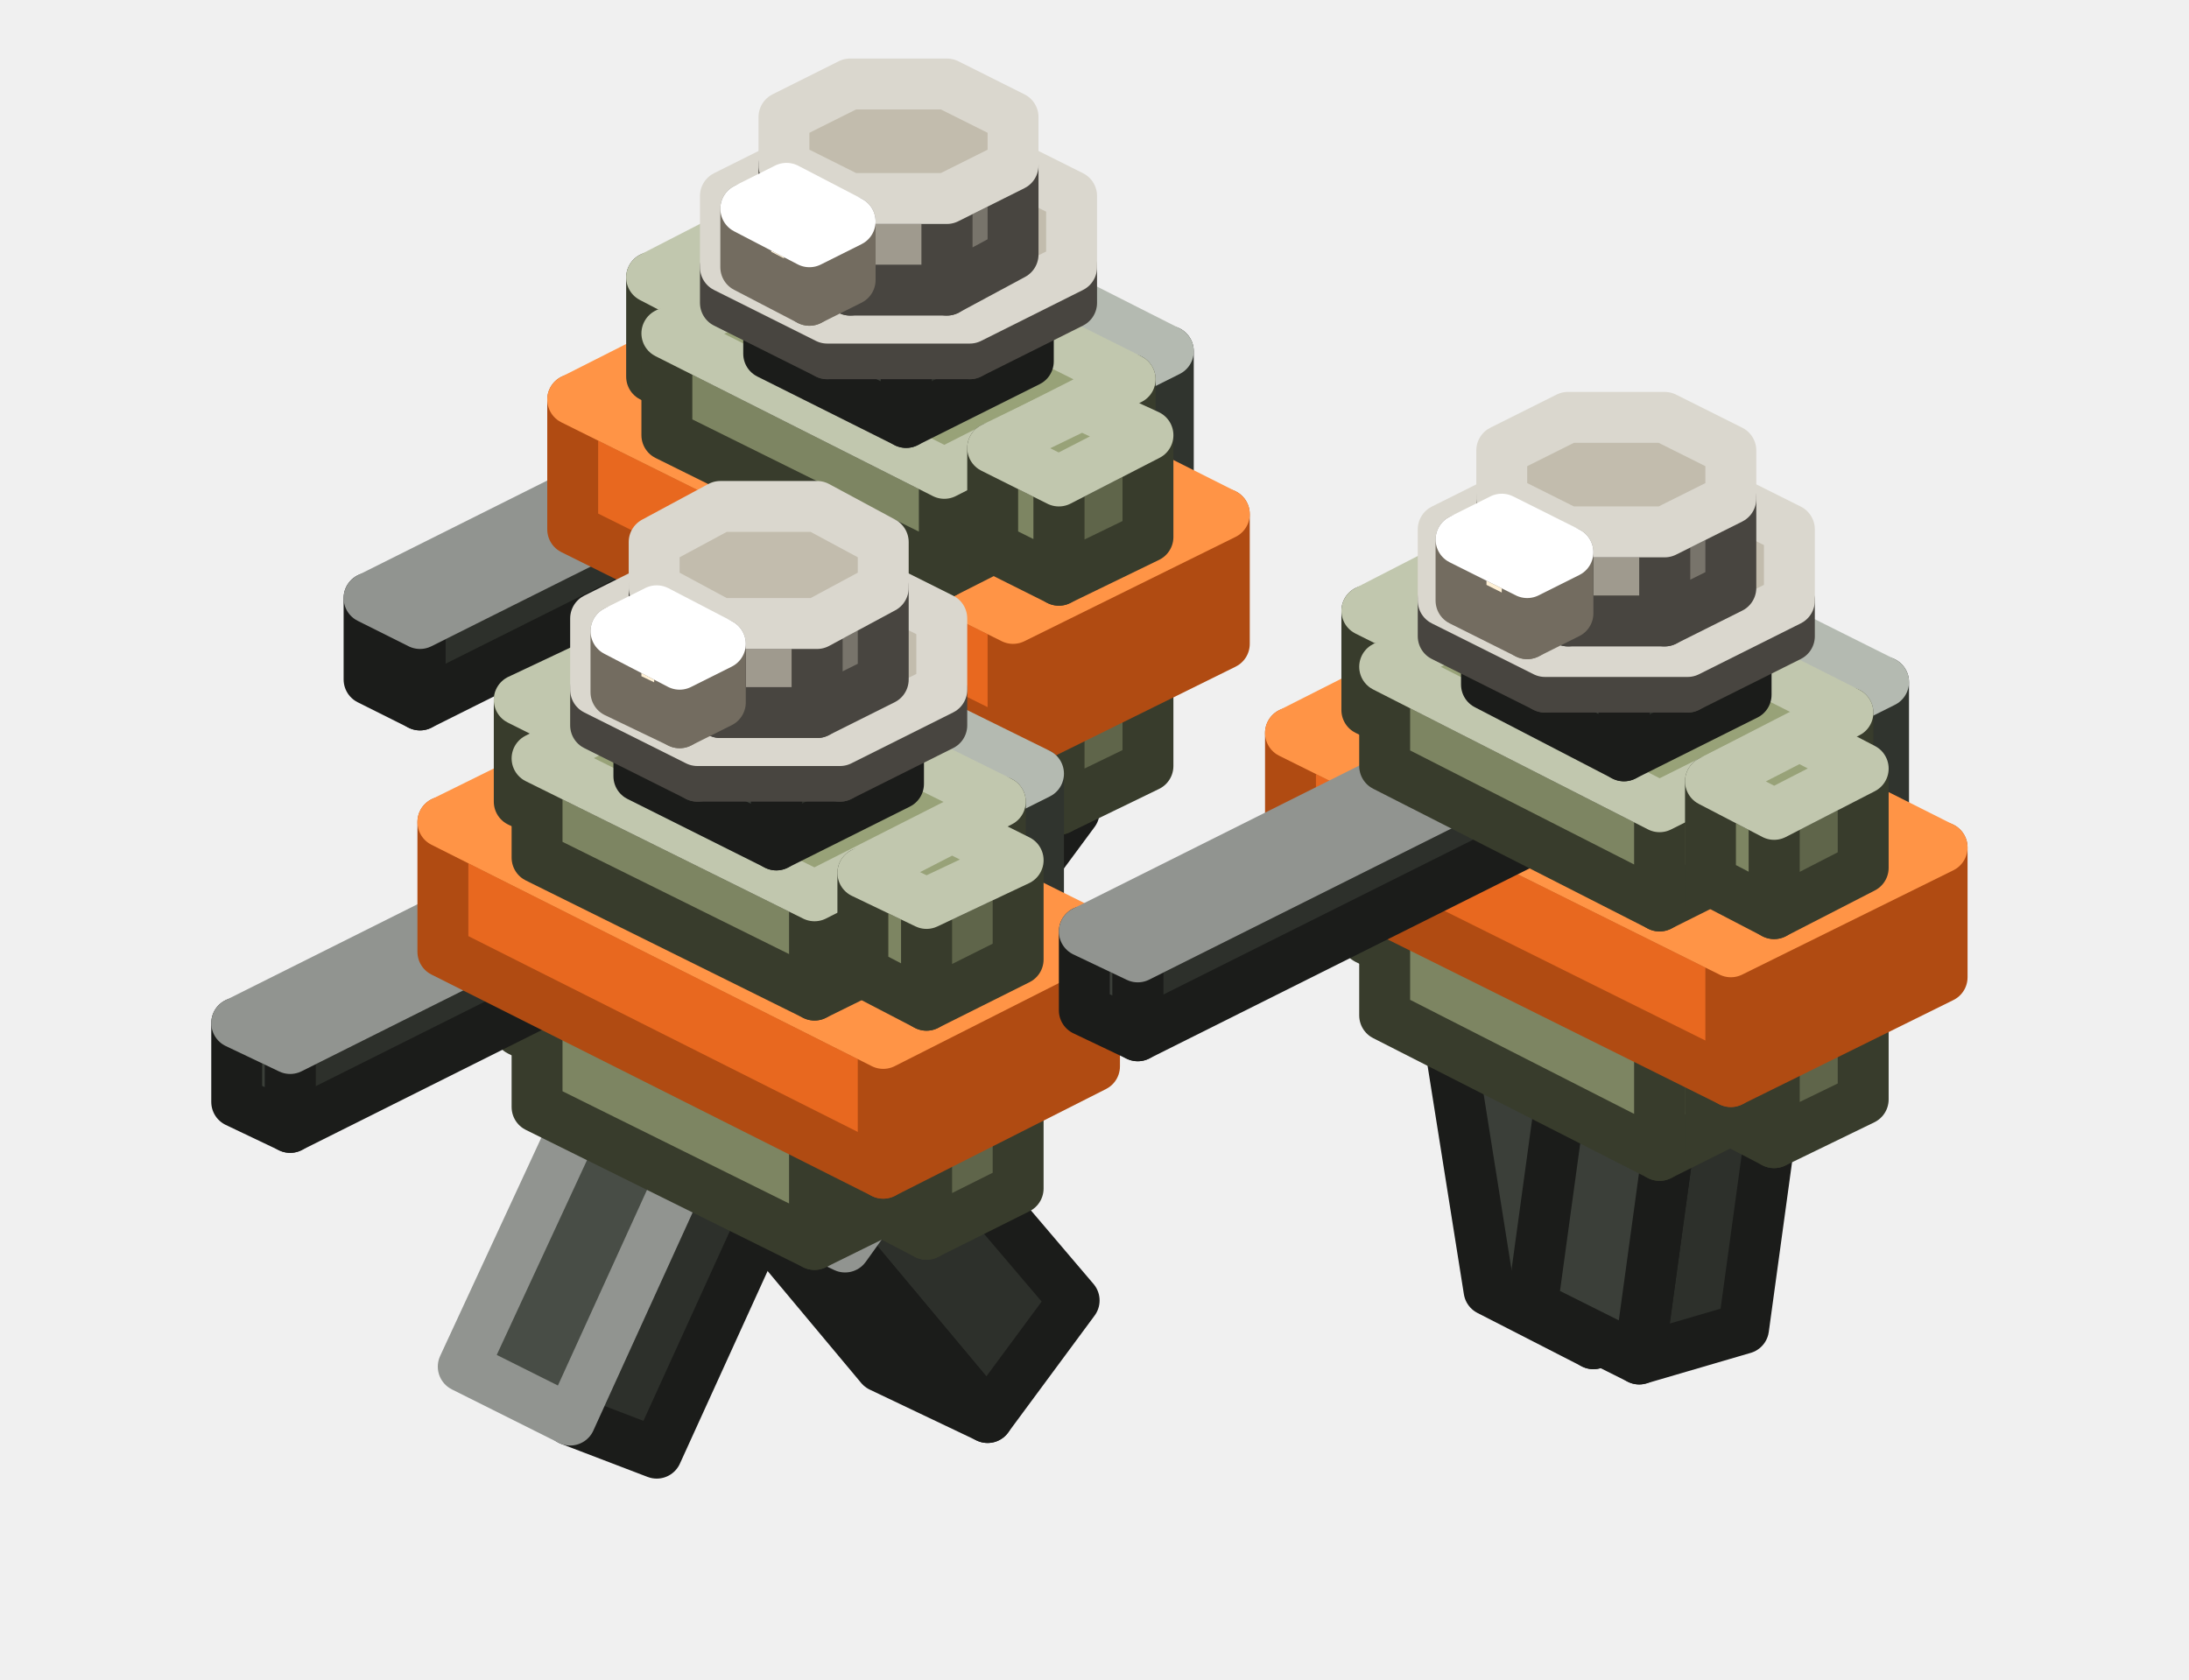
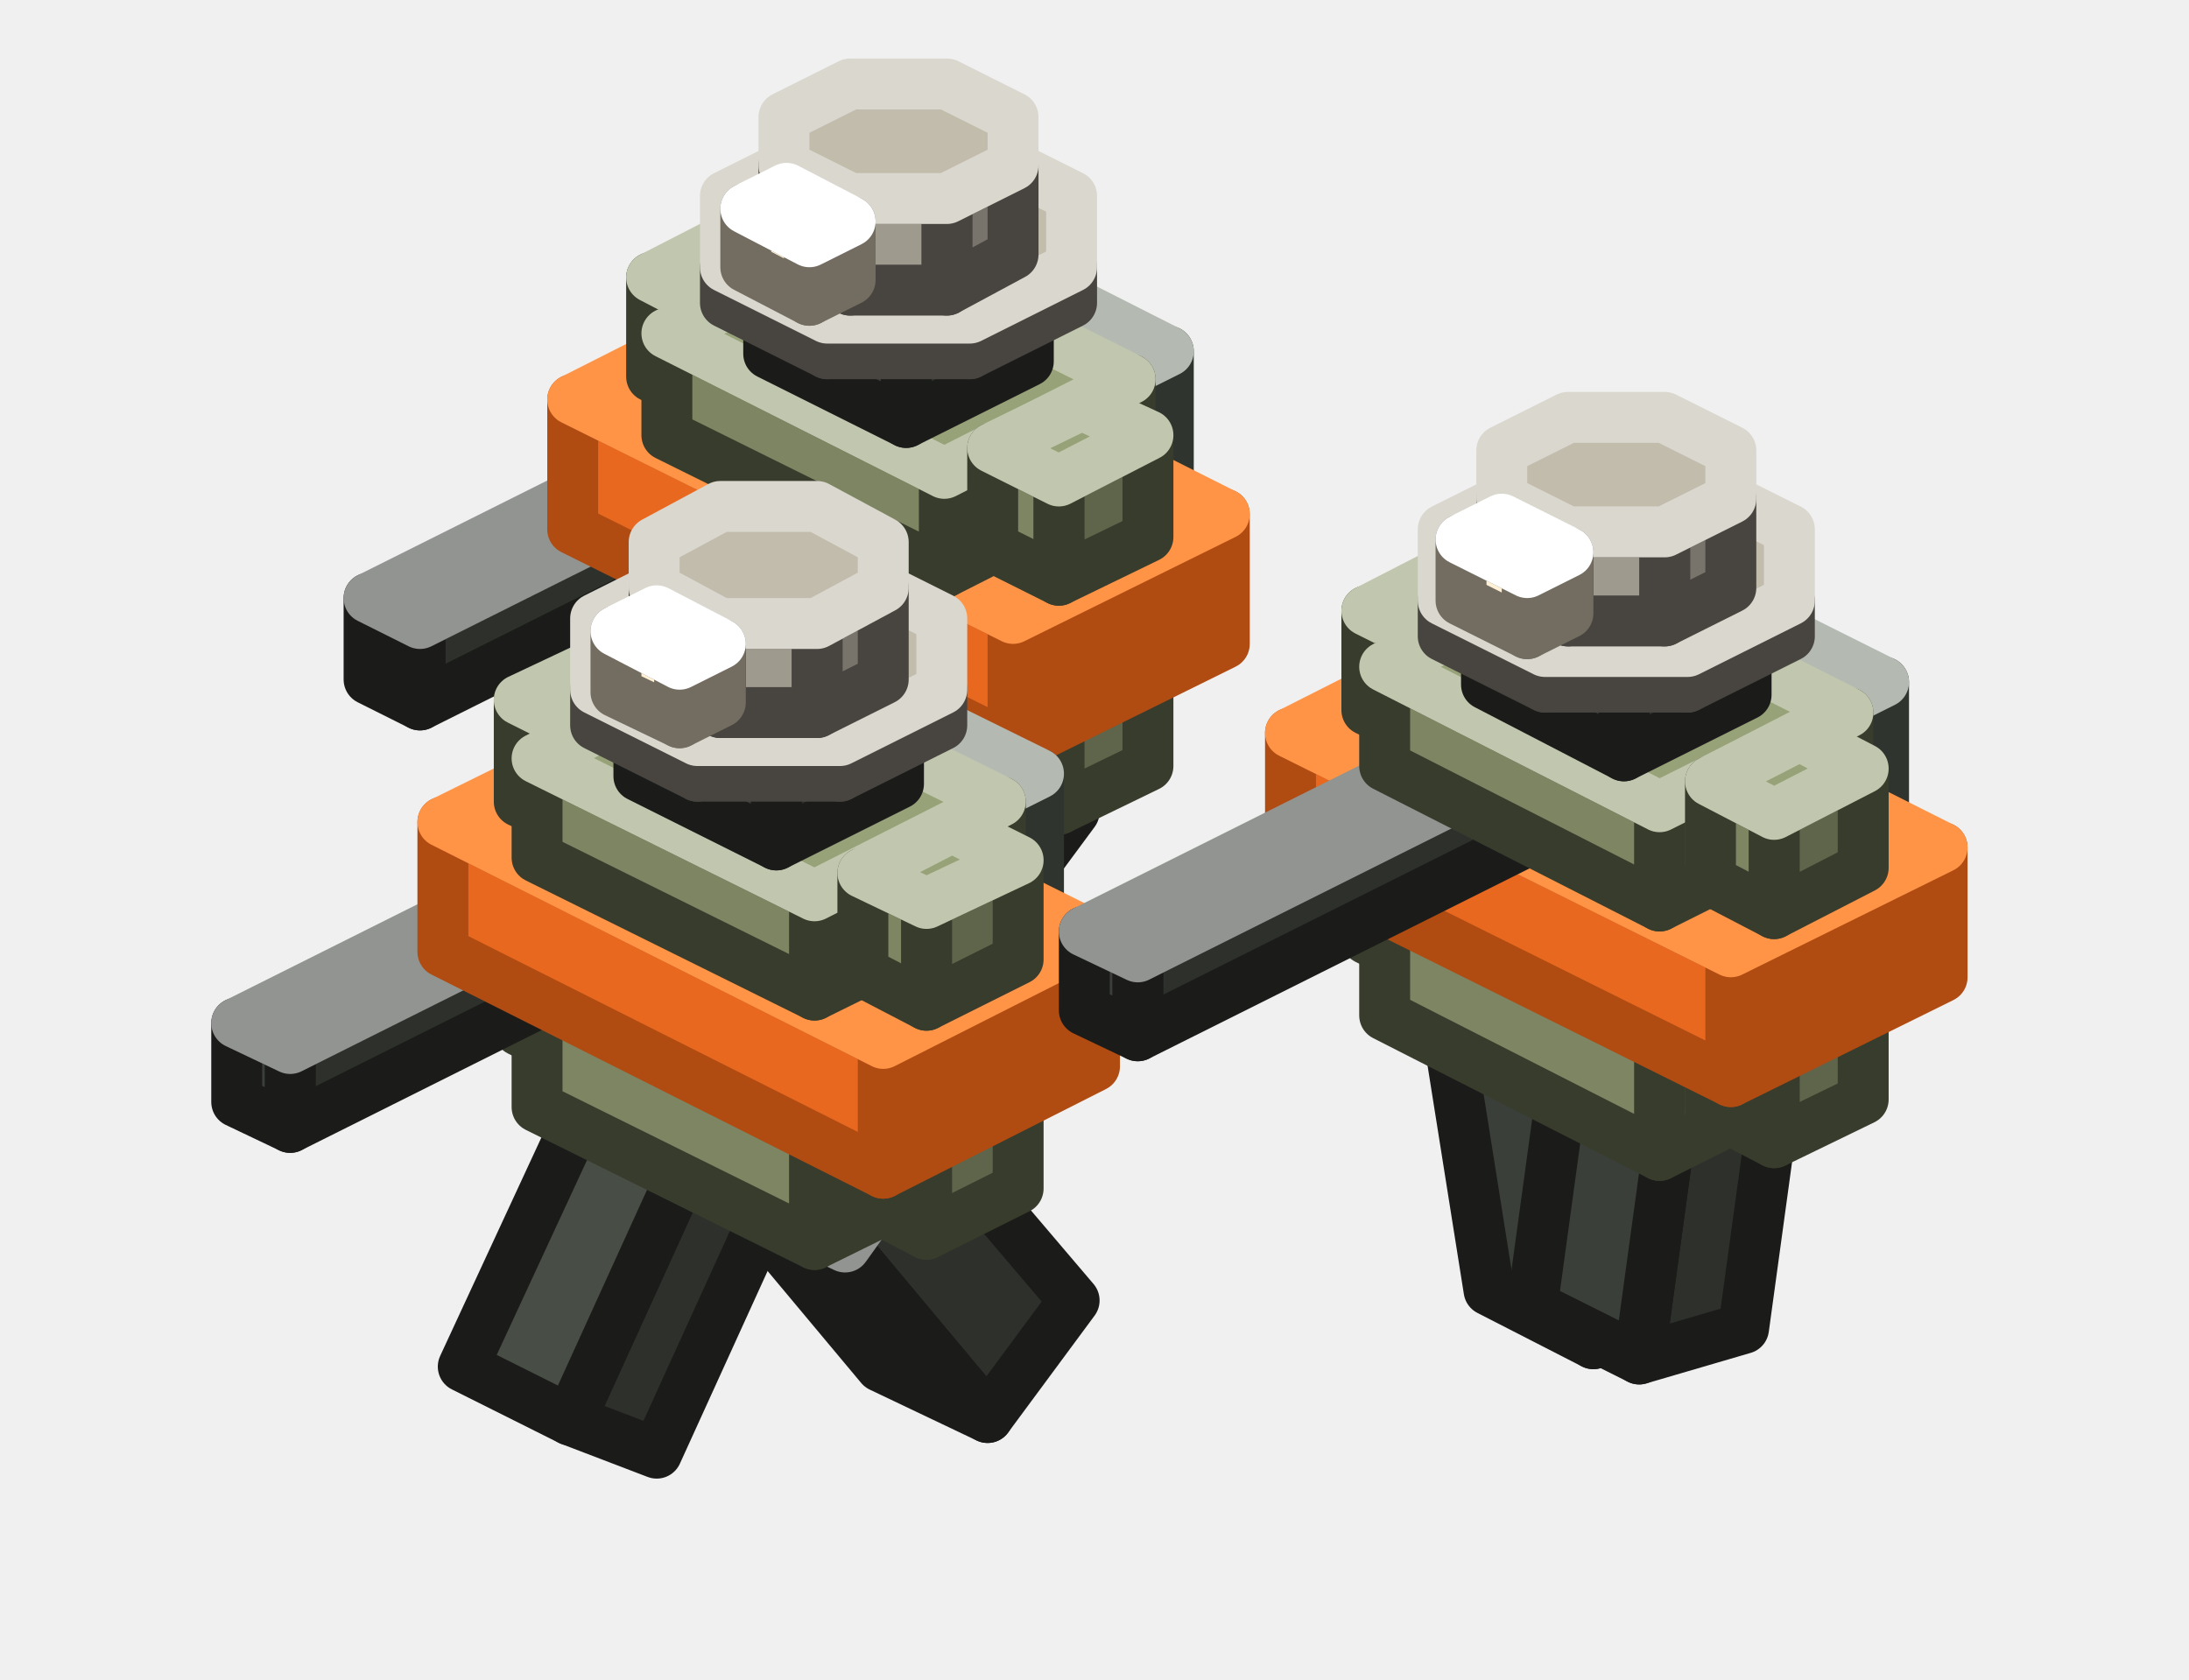
<svg xmlns="http://www.w3.org/2000/svg" width="86" height="66" viewBox="0 0 86 66">
  <g stroke-width="2" stroke-linejoin="round">
+     <polygon points="42.2,31.9 38.8,36.5 33.2,29.8 36.5,25.2" fill="#2D302B" stroke="#1B1C1A" />
+     <polygon points="38.8,36.5 34.6,34.5 29,27.8 33.2,29.8" fill="#2D302B" stroke="#1B1C1A" />
+     <polygon points="29,27.8 32.4,23.1 36.5,25.2 33.2,29.8" fill="#484D46" stroke="#919490" />
    <polygon points="31.6,23.4 28.1,25.1 28.1,21.2 31.6,19.4" fill="#5F654A" stroke="#383C2C" />
    <polygon points="28.1,25.1 25.6,23.8 25.6,19.9 28.1,21.2" fill="#7D8562" stroke="#383C2C" />
    <polygon points="25.6,19.9 29.1,18.2 31.6,19.4 28.1,21.2" fill="#98A278" stroke="#C1C7AE" />
-     <polygon points="42.2,31.9 38.8,36.5 33.2,29.8 36.5,25.2" fill="#2D302B" stroke="#1B1C1A" />
-     <polygon points="38.8,36.5 34.6,34.5 29,27.8 33.2,29.8" fill="#2D302B" stroke="#1B1C1A" />
-     <polygon points="29,27.8 32.4,23.1 36.5,25.2 33.2,29.8" fill="#484D46" stroke="#919490" />
+     <polygon points="36,43.1 32.6,41.7 38.3,29.4 41.6,30.7" fill="#2D302B" stroke="#1B1C1A" />
+     <polygon points="32.6,41.7 28.5,39.7 34.1,27.3 38.3,29.4" fill="#484D46" stroke="#1B1C1A" />
+     <polygon points="34.1,27.3 37.5,28.6 41.6,30.7 38.3,29.4" fill="#3B3F39" stroke="#919490" />
    <polygon points="45.9,24.7 42.7,26.3 42.7,15.4 45.9,13.8" fill="#51574D" stroke="#30342E" />
    <polygon points="42.7,26.3 35,22.5 35,11.5 42.7,15.4" fill="#6B7366" stroke="#30342E" />
    <polygon points="35,11.5 38.2,9.9 45.9,13.8 42.7,15.4" fill="#828C7C" stroke="#B4BAB1" />
    <polygon points="44.4,28.6 37.1,32.3 37.1,27.6 44.4,23.9" fill="#5F654A" stroke="#383C2C" />
    <polygon points="37.1,32.3 26.2,26.9 26.2,22.2 37.1,27.6" fill="#7D8562" stroke="#383C2C" />
    <polygon points="26.2,22.2 33.6,18.5 44.4,23.9 37.1,27.6" fill="#98A278" stroke="#C1C7AE" />
-     <polygon points="36,43.1 32.6,41.7 38.3,29.4 41.6,30.7" fill="#2D302B" stroke="#1B1C1A" />
-     <polygon points="32.6,41.7 28.5,39.7 34.1,27.3 38.3,29.4" fill="#484D46" stroke="#919490" />
-     <polygon points="34.1,27.3 37.5,28.6 41.6,30.7 38.3,29.4" fill="#3B3F39" stroke="#919490" />
    <polygon points="35.7,18.1 16.5,27.7 16.5,24.5 35.7,14.9" fill="#2D302B" stroke="#1B1C1A" />
    <polygon points="16.5,27.7 14.5,26.7 14.5,23.5 16.5,24.5" fill="#3B3F39" stroke="#1B1C1A" />
    <polygon points="14.5,23.5 33.7,13.9 35.7,14.9 16.5,24.5" fill="#484D46" stroke="#919490" />
    <polygon points="45.1,30.1 41.6,31.8 41.6,27.9 45.1,26.2" fill="#5F654A" stroke="#383C2C" />
    <polygon points="41.6,31.8 39,30.6 39,26.6 41.6,27.9" fill="#7D8562" stroke="#383C2C" />
    <polygon points="39,26.6 42.5,24.9 45.1,26.2 41.6,27.9" fill="#98A278" stroke="#C1C7AE" />
    <polygon points="48.1,25.3 39.8,29.4 39.8,24.3 48.1,20.2" fill="#B04B12" stroke="#B04B12" />
    <polygon points="39.8,29.4 22.5,20.8 22.5,15.7 39.8,24.3" fill="#E8681F" stroke="#B04B12" />
    <polygon points="22.5,15.7 30.8,11.5 48.1,20.2 39.8,24.3" fill="#FF9446" stroke="#FF9446" />
    <polygon points="31.6,14.3 28.1,16.1 28.1,12.2 31.6,10.4" fill="#5F654A" stroke="#383C2C" />
    <polygon points="28.1,16.1 25.6,14.8 25.6,10.9 28.1,12.2" fill="#7D8562" stroke="#383C2C" />
    <polygon points="25.6,10.9 29.1,9.1 31.6,10.4 28.1,12.2" fill="#98A278" stroke="#C1C7AE" />
    <polygon points="44.4,18.8 37.1,22.5 37.1,18.6 44.4,14.9" fill="#5F654A" stroke="#383C2C" />
    <polygon points="37.1,22.5 26.2,17.1 26.2,13.1 37.1,18.6" fill="#7D8562" stroke="#383C2C" />
    <polygon points="26.2,13.1 33.6,9.5 44.4,14.9 37.1,18.6" fill="#98A278" stroke="#C1C7AE" />
    <polygon points="40.4,14.2 35.6,16.6 35.6,13.1 40.4,10.7" fill="#2D302B" stroke="#1B1C1A" />
    <polygon points="35.6,16.6 30.2,13.9 30.2,10.3 35.6,13.1" fill="#3B3F39" stroke="#1B1C1A" />
    <polygon points="30.2,10.3 35,7.9 40.4,10.7 35.6,13.1" fill="#484D46" stroke="#919490" />
    <polygon points="42.1,11.9 38.1,13.9 38.1,12.5 42.1,10.5" fill="#78746B" stroke="#484540" />
    <polygon points="38.1,13.9 32.5,13.9 32.5,12.5 38.1,12.5" fill="#9F9A8E" stroke="#484540" />
    <polygon points="32.5,13.9 28.5,11.9 28.5,10.5 32.5,12.5" fill="#9F9A8E" stroke="#484540" />
    <polygon points="28.5,10.5 28.5,7.7 32.5,5.7 38.1,5.7 42.1,7.7 42.1,10.5 38.1,12.5 32.5,12.5" fill="#C2BCAD" stroke="#DAD7CE" />
    <polygon points="39.8,10 37.2,11.4 37.2,7.8 39.8,6.5" fill="#78746B" stroke="#484540" />
    <polygon points="37.2,11.4 33.4,11.4 33.4,7.8 37.2,7.8" fill="#9F9A8E" stroke="#484540" />
    <polygon points="33.4,11.4 30.8,10 30.8,6.5 33.4,7.8" fill="#9F9A8E" stroke="#484540" />
    <polygon points="30.8,6.5 30.8,4.6 33.4,3.3 37.2,3.3 39.8,4.6 39.8,6.5 37.2,7.8 33.4,7.8" fill="#C2BCAD" stroke="#DAD7CE" />
    <polygon points="45.1,21.1 41.6,22.8 41.6,18.9 45.1,17.1" fill="#5F654A" stroke="#383C2C" />
    <polygon points="41.6,22.8 39,21.5 39,17.6 41.6,18.9" fill="#7D8562" stroke="#383C2C" />
    <polygon points="39,17.6 42.5,15.9 45.1,17.1 41.6,18.9" fill="#98A278" stroke="#C1C7AE" />
    <polygon points="33.4,11 31.8,11.8 31.8,9.5 33.4,8.7" fill="#C1B6A2" stroke="#736C60" />
    <polygon points="31.8,11.8 29.3,10.5 29.3,8.2 31.8,9.5" fill="#FFF1D6" stroke="#736C60" />
    <polygon points="29.3,8.2 30.9,7.4 33.4,8.7 31.8,9.5" fill="#FFFFFF" stroke="#FFFFFF" />
    <polygon points="66.7,49.9 62.6,52.8 61,42 65,39.1" fill="#2D302B" stroke="#1B1C1A" />
    <polygon points="62.6,52.8 58.5,50.7 56.8,40 61,42" fill="#3B3F39" stroke="#1B1C1A" />
    <polygon points="56.8,40 60.9,37 65,39.1 61,42" fill="#484D46" stroke="#919490" />
    <polygon points="59.8,36.4 56.3,38.2 56.3,34.3 59.8,32.5" fill="#5F654A" stroke="#383C2C" />
    <polygon points="56.3,38.2 53.7,36.9 53.7,33 56.3,34.3" fill="#7D8562" stroke="#383C2C" />
    <polygon points="53.7,33 57.2,31.2 59.8,32.5 56.3,34.3" fill="#98A278" stroke="#C1C7AE" />
+     <polygon points="25.8,57.1 22.4,55.8 28,43.5 31.4,44.8" fill="#2D302B" stroke="#1B1C1A" />
+     <polygon points="22.4,55.8 18.2,53.7 23.9,41.4 28,43.5" fill="#484D46" stroke="#1B1C1A" />
+     <polygon points="23.9,41.4 27.2,42.7 31.4,44.8 28,43.5" fill="#3B3F39" stroke="#919490" />
+     <polygon points="68.5,52.2 64.4,53.4 66.1,41 70.2,39.8" fill="#2D302B" stroke="#1B1C1A" />
+     <polygon points="64.4,53.4 60.2,51.3 61.9,38.9 66.1,41" fill="#3B3F39" stroke="#1B1C1A" />
+     <polygon points="61.9,38.9 66,37.7 70.2,39.8 66.1,41" fill="#484D46" stroke="#919490" />
+     <polygon points="74,37.8 70.8,39.4 70.8,28.4 74,26.8" fill="#51574D" stroke="#30342E" />
+     <polygon points="70.8,39.4 63.2,35.6 63.2,24.6 70.8,28.4" fill="#6B7366" stroke="#30342E" />
+     <polygon points="63.2,24.6 66.4,23 74,26.8 70.8,28.4" fill="#828C7C" stroke="#B4BAB1" />
    <polygon points="26.5,40 23,41.8 23,37.8 26.5,36.1" fill="#5F654A" stroke="#383C2C" />
    <polygon points="23,41.8 20.4,40.5 20.4,36.6 23,37.8" fill="#7D8562" stroke="#383C2C" />
    <polygon points="20.4,36.6 24,34.8 26.5,36.1 23,37.8" fill="#98A278" stroke="#C1C7AE" />
-     <polygon points="74,37.8 70.8,39.4 70.8,28.4 74,26.8" fill="#51574D" stroke="#30342E" />
-     <polygon points="70.8,39.4 63.2,35.6 63.2,24.6 70.8,28.4" fill="#6B7366" stroke="#30342E" />
-     <polygon points="63.2,24.6 66.4,23 74,26.8 70.8,28.4" fill="#828C7C" stroke="#B4BAB1" />
-     <polygon points="68.5,52.2 64.4,53.4 66.1,41 70.2,39.8" fill="#2D302B" stroke="#1B1C1A" />
-     <polygon points="64.4,53.4 60.2,51.3 61.9,38.9 66.1,41" fill="#3B3F39" stroke="#1B1C1A" />
-     <polygon points="61.9,38.9 66,37.7 70.2,39.8 66.1,41" fill="#484D46" stroke="#919490" />
-     <polygon points="25.8,57.1 22.4,55.8 28,43.5 31.4,44.8" fill="#2D302B" stroke="#1B1C1A" />
-     <polygon points="22.4,55.8 18.2,53.7 23.9,41.4 28,43.5" fill="#484D46" stroke="#919490" />
-     <polygon points="23.9,41.4 27.2,42.7 31.4,44.8 28,43.5" fill="#3B3F39" stroke="#919490" />
+     <polygon points="72.6,41.7 65.2,45.4 65.2,40.7 72.6,37" fill="#5F654A" stroke="#383C2C" />
+     <polygon points="65.2,45.4 54.4,39.9 54.4,35.2 65.2,40.7" fill="#7D8562" stroke="#383C2C" />
+     <polygon points="54.4,35.2 61.7,31.6 72.6,37 65.2,40.7" fill="#98A278" stroke="#C1C7AE" />
    <polygon points="42.2,51.1 38.8,55.7 33.2,49 36.5,44.4" fill="#2D302B" stroke="#1B1C1A" />
    <polygon points="38.8,55.7 34.6,53.7 29,47 33.2,49" fill="#2D302B" stroke="#1B1C1A" />
    <polygon points="29,47 32.4,42.3 36.5,44.4 33.2,49" fill="#484D46" stroke="#919490" />
-     <polygon points="72.6,41.7 65.2,45.4 65.2,40.7 72.6,37" fill="#5F654A" stroke="#383C2C" />
-     <polygon points="65.2,45.4 54.4,39.9 54.4,35.2 65.2,40.7" fill="#7D8562" stroke="#383C2C" />
-     <polygon points="54.4,35.2 61.7,31.6 72.6,37 65.2,40.7" fill="#98A278" stroke="#C1C7AE" />
    <polygon points="40.8,41.4 37.6,43 37.6,32 40.8,30.4" fill="#51574D" stroke="#30342E" />
    <polygon points="37.6,43 29.9,39.1 29.9,28.2 37.6,32" fill="#6B7366" stroke="#30342E" />
    <polygon points="29.9,28.2 33.1,26.6 40.8,30.4 37.6,32" fill="#828C7C" stroke="#B4BAB1" />
    <polygon points="39.3,45.3 32,48.9 32,44.2 39.3,40.6" fill="#5F654A" stroke="#383C2C" />
    <polygon points="32,48.9 21.1,43.5 21.1,38.8 32,44.2" fill="#7D8562" stroke="#383C2C" />
    <polygon points="21.1,38.8 28.4,35.1 39.3,40.6 32,44.2" fill="#98A278" stroke="#C1C7AE" />
    <polygon points="73.2,43.2 69.7,44.9 69.7,41 73.2,39.2" fill="#5F654A" stroke="#383C2C" />
    <polygon points="69.7,44.9 67.2,43.6 67.2,39.7 69.7,41" fill="#7D8562" stroke="#383C2C" />
    <polygon points="67.2,39.7 70.7,38 73.2,39.2 69.7,41" fill="#98A278" stroke="#C1C7AE" />
    <polygon points="76.3,38.4 68,42.5 68,37.4 76.3,33.3" fill="#B04B12" stroke="#B04B12" />
    <polygon points="68,42.5 50.7,33.9 50.7,28.8 68,37.4" fill="#E8681F" stroke="#B04B12" />
    <polygon points="50.7,28.8 59,24.6 76.3,33.3 68,37.4" fill="#FF9446" stroke="#FF9446" />
    <polygon points="59.8,27.4 56.3,29.2 56.3,25.3 59.8,23.5" fill="#5F654A" stroke="#383C2C" />
    <polygon points="56.3,29.2 53.7,27.9 53.7,24 56.3,25.3" fill="#7D8562" stroke="#383C2C" />
    <polygon points="53.7,24 57.2,22.2 59.8,23.5 56.3,25.3" fill="#98A278" stroke="#C1C7AE" />
    <polygon points="30.6,34.7 11.4,44.3 11.4,41.2 30.6,31.6" fill="#2D302B" stroke="#1B1C1A" />
    <polygon points="11.4,44.3 9.3,43.3 9.3,40.2 11.4,41.2" fill="#3B3F39" stroke="#1B1C1A" />
    <polygon points="9.3,40.2 28.5,30.6 30.6,31.6 11.4,41.2" fill="#484D46" stroke="#919490" />
    <polygon points="40,46.7 36.4,48.5 36.4,44.6 40,42.8" fill="#5F654A" stroke="#383C2C" />
    <polygon points="36.4,48.5 33.9,47.2 33.9,43.3 36.4,44.6" fill="#7D8562" stroke="#383C2C" />
    <polygon points="33.9,43.3 37.4,41.5 40,42.8 36.4,44.6" fill="#98A278" stroke="#C1C7AE" />
    <polygon points="43,41.9 34.7,46.1 34.7,41 43,36.8" fill="#B04B12" stroke="#B04B12" />
    <polygon points="34.7,46.1 17.4,37.4 17.4,32.3 34.7,41" fill="#E8681F" stroke="#B04B12" />
    <polygon points="17.4,32.3 25.7,28.2 43,36.8 34.7,41" fill="#FF9446" stroke="#FF9446" />
    <polygon points="26.5,31 23,32.7 23,28.8 26.5,27.1" fill="#5F654A" stroke="#383C2C" />
    <polygon points="23,32.7 20.4,31.5 20.4,27.5 23,28.8" fill="#7D8562" stroke="#383C2C" />
    <polygon points="20.4,27.5 24,25.8 26.5,27.1 23,28.8" fill="#98A278" stroke="#C1C7AE" />
-     <polygon points="39.3,35.5 32,39.1 32,35.2 39.3,31.5" fill="#5F654A" stroke="#383C2C" />
-     <polygon points="32,39.1 21.1,33.7 21.1,29.8 32,35.2" fill="#7D8562" stroke="#383C2C" />
-     <polygon points="21.1,29.8 28.4,26.1 39.3,31.5 32,35.2" fill="#98A278" stroke="#C1C7AE" />
    <polygon points="63.9,31.1 44.7,40.7 44.7,37.6 63.9,28" fill="#2D302B" stroke="#1B1C1A" />
    <polygon points="44.7,40.7 42.6,39.7 42.6,36.6 44.7,37.6" fill="#3B3F39" stroke="#1B1C1A" />
    <polygon points="42.6,36.6 61.8,27 63.9,28 44.7,37.6" fill="#484D46" stroke="#919490" />
    <polygon points="72.6,31.9 65.2,35.6 65.2,31.7 72.6,28" fill="#5F654A" stroke="#383C2C" />
    <polygon points="65.2,35.6 54.4,30.1 54.4,26.2 65.2,31.7" fill="#7D8562" stroke="#383C2C" />
    <polygon points="54.4,26.2 61.7,22.5 72.6,28 65.2,31.7" fill="#98A278" stroke="#C1C7AE" />
    <polygon points="68.6,27.3 63.8,29.7 63.8,26.1 68.6,23.7" fill="#2D302B" stroke="#1B1C1A" />
    <polygon points="63.8,29.7 58.4,26.9 58.4,23.4 63.8,26.1" fill="#3B3F39" stroke="#1B1C1A" />
    <polygon points="58.4,23.4 63.2,21 68.6,23.7 63.8,26.1" fill="#484D46" stroke="#919490" />
    <polygon points="70.3,25 66.3,27 66.3,25.6 70.3,23.6" fill="#78746B" stroke="#484540" />
    <polygon points="66.3,27 60.7,27 60.7,25.6 66.3,25.6" fill="#9F9A8E" stroke="#484540" />
    <polygon points="60.7,27 56.7,25 56.7,23.6 60.7,25.6" fill="#9F9A8E" stroke="#484540" />
    <polygon points="56.7,23.6 56.7,20.8 60.7,18.8 66.3,18.8 70.3,20.8 70.3,23.6 66.3,25.6 60.7,25.6" fill="#C2BCAD" stroke="#DAD7CE" />
+     <polygon points="39.3,35.5 32,39.1 32,35.2 39.3,31.5" fill="#5F654A" stroke="#383C2C" />
+     <polygon points="32,39.1 21.1,33.7 21.1,29.8 32,35.2" fill="#7D8562" stroke="#383C2C" />
+     <polygon points="21.1,29.8 28.4,26.1 39.3,31.5 32,35.2" fill="#98A278" stroke="#C1C7AE" />
    <polygon points="68,23.1 65.4,24.4 65.4,20.9 68,19.6" fill="#78746B" stroke="#484540" />
    <polygon points="65.4,24.4 61.6,24.4 61.6,20.9 65.4,20.9" fill="#9F9A8E" stroke="#484540" />
    <polygon points="61.6,24.4 59,23.1 59,19.6 61.6,20.9" fill="#9F9A8E" stroke="#484540" />
    <polygon points="59,19.6 59,17.7 61.6,16.4 65.4,16.4 68,17.7 68,19.6 65.4,20.9 61.6,20.9" fill="#C2BCAD" stroke="#DAD7CE" />
    <polygon points="73.2,34.1 69.7,35.9 69.7,32 73.2,30.2" fill="#5F654A" stroke="#383C2C" />
    <polygon points="69.7,35.9 67.2,34.6 67.2,30.7 69.7,32" fill="#7D8562" stroke="#383C2C" />
    <polygon points="67.2,30.7 70.7,28.9 73.2,30.2 69.7,32" fill="#98A278" stroke="#C1C7AE" />
    <polygon points="35.3,30.8 30.5,33.2 30.5,29.7 35.3,27.3" fill="#2D302B" stroke="#1B1C1A" />
    <polygon points="30.5,33.2 25.1,30.5 25.1,27 30.5,29.7" fill="#3B3F39" stroke="#1B1C1A" />
    <polygon points="25.1,27 29.9,24.6 35.3,27.3 30.5,29.7" fill="#484D46" stroke="#919490" />
    <polygon points="37,28.5 33,30.5 33,29.1 37,27.1" fill="#78746B" stroke="#484540" />
    <polygon points="33,30.5 27.4,30.5 27.4,29.1 33,29.1" fill="#9F9A8E" stroke="#484540" />
    <polygon points="27.4,30.5 23.4,28.5 23.4,27.1 27.4,29.1" fill="#9F9A8E" stroke="#484540" />
    <polygon points="23.4,27.1 23.4,24.3 27.4,22.3 33,22.3 37,24.3 37,27.1 33,29.1 27.4,29.1" fill="#C2BCAD" stroke="#DAD7CE" />
    <polygon points="61.6,24.1 60,24.9 60,22.5 61.6,21.7" fill="#C1B6A2" stroke="#736C60" />
    <polygon points="60,24.9 57.4,23.6 57.4,21.2 60,22.5" fill="#FFF1D6" stroke="#736C60" />
    <polygon points="57.4,21.2 59,20.4 61.6,21.7 60,22.5" fill="#FFFFFF" stroke="#FFFFFF" />
    <polygon points="34.7,26.7 32.1,28 32.1,24.5 34.7,23.1" fill="#78746B" stroke="#484540" />
    <polygon points="32.1,28 28.3,28 28.3,24.5 32.1,24.5" fill="#9F9A8E" stroke="#484540" />
    <polygon points="28.3,28 25.7,26.7 25.7,23.1 28.3,24.5" fill="#9F9A8E" stroke="#484540" />
    <polygon points="25.7,23.1 25.7,21.3 28.3,19.9 32.1,19.9 34.7,21.3 34.7,23.1 32.1,24.5 28.3,24.5" fill="#C2BCAD" stroke="#DAD7CE" />
    <polygon points="40,37.7 36.4,39.5 36.4,35.5 40,33.8" fill="#5F654A" stroke="#383C2C" />
    <polygon points="36.4,39.5 33.9,38.2 33.9,34.3 36.4,35.5" fill="#7D8562" stroke="#383C2C" />
    <polygon points="33.9,34.3 37.4,32.5 40,33.8 36.4,35.5" fill="#98A278" stroke="#C1C7AE" />
    <polygon points="28.3,27.6 26.7,28.4 26.7,26.1 28.3,25.3" fill="#C1B6A2" stroke="#736C60" />
    <polygon points="26.7,28.4 24.2,27.2 24.2,24.8 26.7,26.1" fill="#FFF1D6" stroke="#736C60" />
    <polygon points="24.2,24.8 25.8,24 28.3,25.3 26.7,26.1" fill="#FFFFFF" stroke="#FFFFFF" />
  </g>
</svg>
